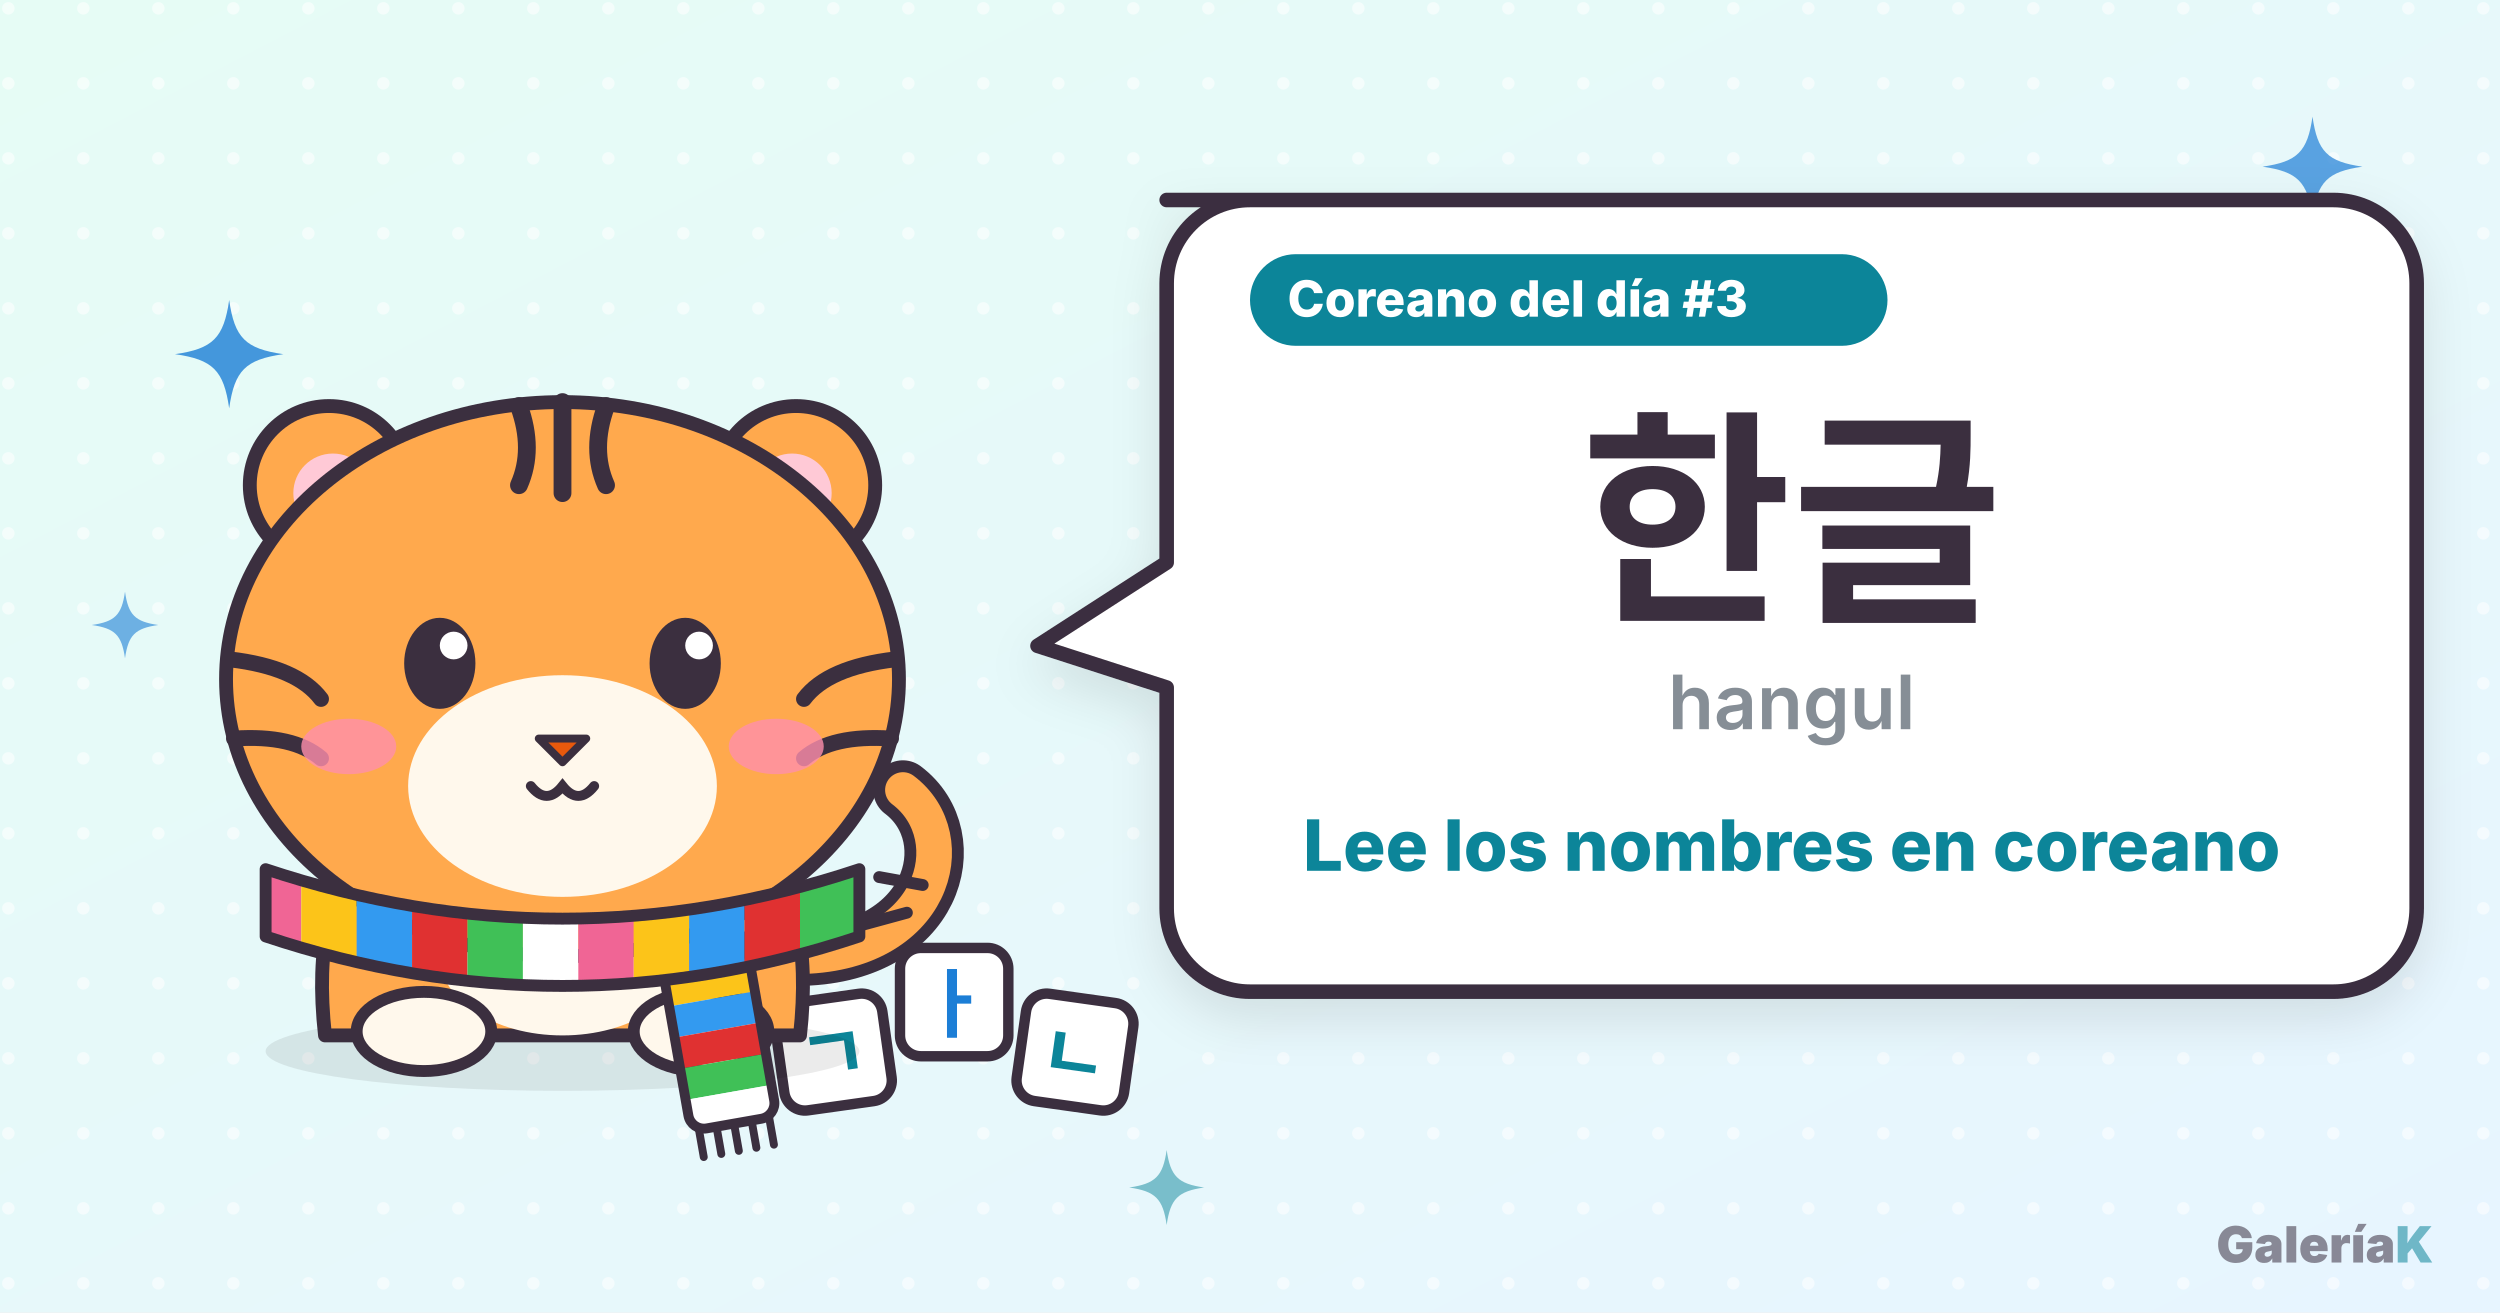
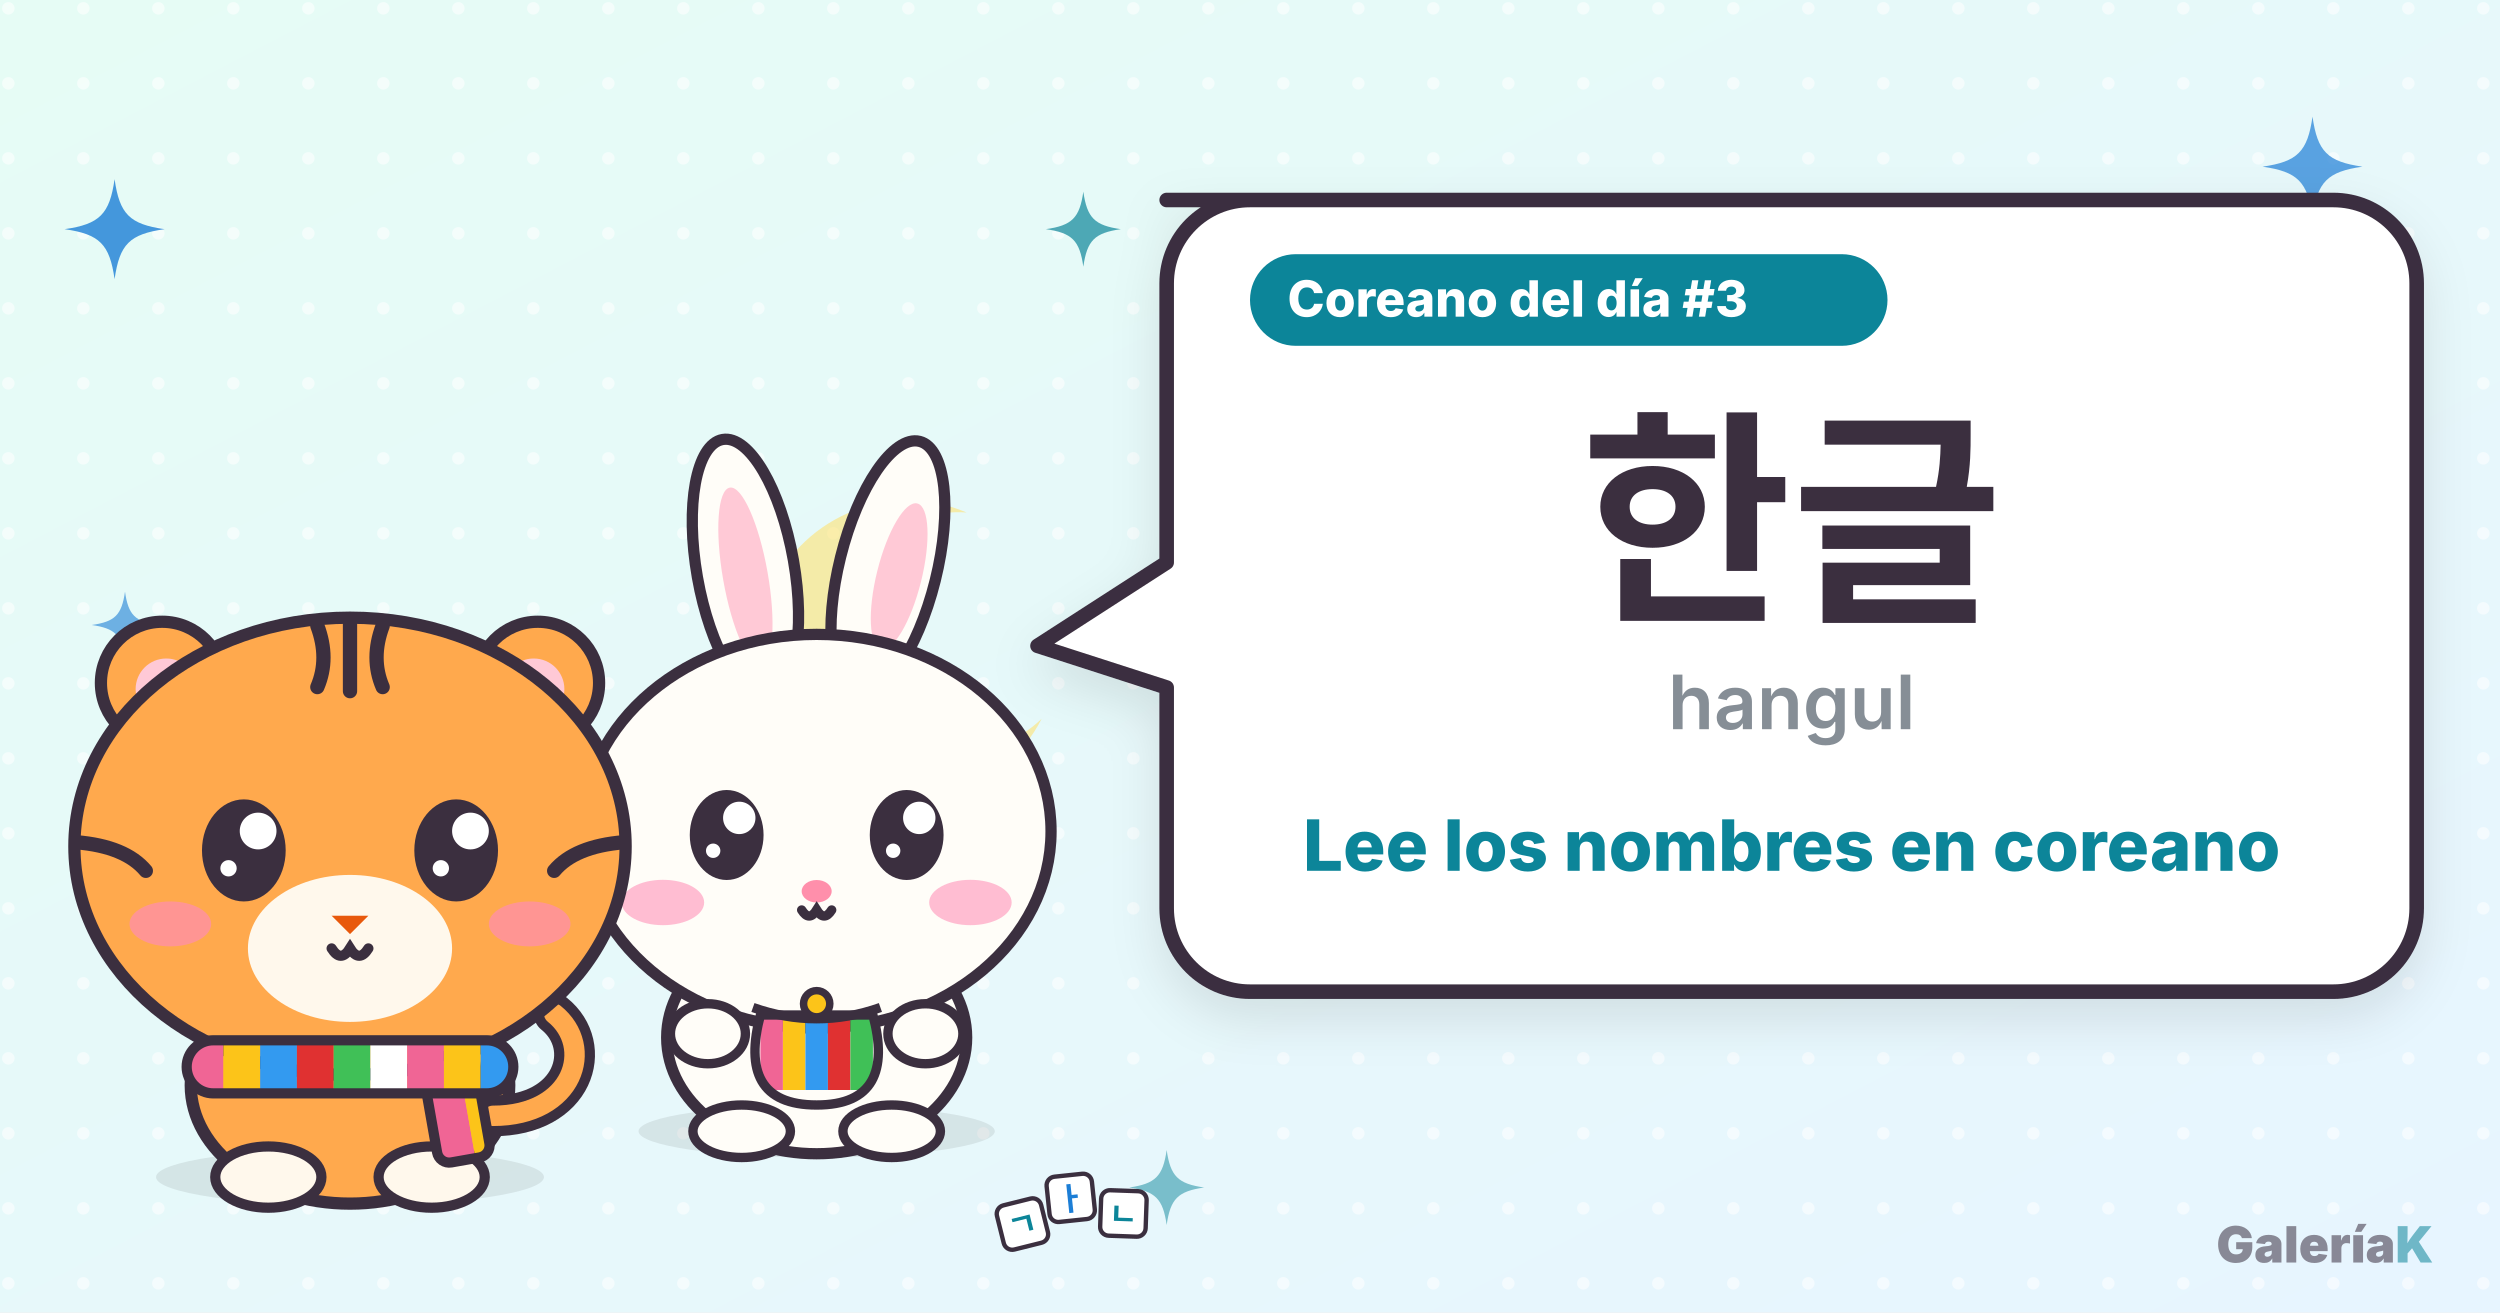
<svg xmlns="http://www.w3.org/2000/svg" viewBox="0 0 1200 630" width="1200" height="630" role="img" aria-label="Coreano del día #3: 한글 (hangul) — Lee los nombres en coreano">
  <defs>
    <linearGradient id="bg" x1="0" y1="0" x2="1" y2="1">
      <stop offset="0" stop-color="#e6fcf5" />
      <stop offset="1" stop-color="#e7f5ff" />
    </linearGradient>
    <filter id="sh" x="-20%" y="-20%" width="140%" height="140%">
      <feDropShadow dx="0" dy="10" stdDeviation="12" flood-color="#000" flood-opacity=".10" />
    </filter>
    <pattern id="dots" width="36" height="36" patternUnits="userSpaceOnUse">
      <circle cx="4" cy="4" r="3" fill="#fff" opacity=".55" />
    </pattern>
  </defs>
  <rect width="1200" height="630" fill="url(#bg)" />
  <rect width="1200" height="630" fill="url(#dots)" />
  <path transform="translate(1110 80) scale(1.2)" d="M0-20C2-6 6-2 20 0 6 2 2 6 0 20-2 6-6 2-20 0-6-2-2-6 0-20z" fill="#1c7ed6" opacity="0.7" />
  <path transform="translate(560 570) scale(0.9)" d="M0-20C2-6 6-2 20 0 6 2 2 6 0 20-2 6-6 2-20 0-6-2-2-6 0-20z" fill="#0c8599" opacity="0.5" />
  <path transform="translate(60 300) scale(0.8)" d="M0-20C2-6 6-2 20 0 6 2 2 6 0 20-2 6-6 2-20 0-6-2-2-6 0-20z" fill="#1c7ed6" opacity="0.6" />
-   <g transform="translate(400 505) rotate(-8)">
-     <rect x="-26" y="-26" width="52" height="52" rx="10" fill="#fff" stroke="#3b2f3f" stroke-width="5" />
-     <text y="14" text-anchor="middle" font-family="'Noto Sans KR','Apple SD Gothic Neo','Malgun Gothic',Inter,Arial,sans-serif" font-size="36" font-weight="900" fill="#0c8599">ㄱ</text>
+   <path transform="translate(55 110) scale(1.2)" d="M0-20C2-6 6-2 20 0 6 2 2 6 0 20-2 6-6 2-20 0-6-2-2-6 0-20z" fill="#1c7ed6" opacity="0.8" />
+   <path transform="translate(520 110) scale(0.9)" d="M0-20C2-6 6-2 20 0 6 2 2 6 0 20-2 6-6 2-20 0-6-2-2-6 0-20z" fill="#0c8599" opacity="0.7" />
+   <g transform="translate(392 408) scale(.9)">
+     <path d="M120-70a80 80 0 1 1-40-110a64 64 0 1 0 40 110z" fill="#ffe066" opacity=".55" />
+     <ellipse cx="0" cy="150" rx="95" ry="14" fill="#000" opacity=".08" />
+     <ellipse cx="-38" cy="-150" rx="26" ry="70" fill="#fffdf8" stroke="#3b2f3f" stroke-width="6" transform="rotate(-10 -38 -150)" />
+     <ellipse cx="38" cy="-150" rx="26" ry="70" fill="#fffdf8" stroke="#3b2f3f" stroke-width="6" transform="rotate(14 38 -150)" />
+     <ellipse cx="-38" cy="-146" rx="12" ry="48" fill="#ffc9d6" transform="rotate(-10 -38 -146)" />
+     <path d="M30-110c10-30 40-40 50-70" fill="none" stroke="#3b2f3f" stroke-width="0" />
+     <ellipse cx="44" cy="-146" rx="12" ry="40" fill="#ffc9d6" transform="rotate(14 44 -146)" />
+     <ellipse cx="0" cy="100" rx="80" ry="62" fill="#fffdf8" stroke="#3b2f3f" stroke-width="6" />
+     <ellipse cx="-40" cy="150" rx="26" ry="14" fill="#fffdf8" stroke="#3b2f3f" stroke-width="5" />
+     <ellipse cx="40" cy="150" rx="26" ry="14" fill="#fffdf8" stroke="#3b2f3f" stroke-width="5" />
+     <ellipse cx="0" cy="-10" rx="125" ry="105" fill="#fffdf8" stroke="#3b2f3f" stroke-width="6" />
+     <ellipse cx="-48" cy="-8" rx="19.68" ry="24" fill="#3b2f3f" />
+     <circle cx="-41.28" cy="-17.12" r="8.64" fill="#fff" />
+     <circle cx="-55.2" cy="0.4" r="3.84" fill="#fff" />
+     <ellipse cx="48" cy="-8" rx="19.68" ry="24" fill="#3b2f3f" />
+     <circle cx="54.72" cy="-17.12" r="8.64" fill="#fff" />
+     <circle cx="40.8" cy="0.4" r="3.84" fill="#fff" />
+     <ellipse cx="-82" cy="28" rx="22" ry="12.1" fill="#ffa8c5" opacity=".75" />
+     <ellipse cx="82" cy="28" rx="22" ry="12.1" fill="#ffa8c5" opacity=".75" />
+     <ellipse cx="0" cy="22" rx="8" ry="6" fill="#ff8fab" />
+     <path d="M-8 32q4.0 6.4 8 0q4.0 6.4 8 0" fill="none" stroke="#3b2f3f" stroke-width="5" stroke-linecap="round" />
+     <g transform="translate(0 88)">
+       <clipPath id="c2">
+         <path d="M-30 0h60c8 30 0 48-30 48s-38-18-30-48z" />
+       </clipPath>
+       <g clip-path="url(#c2)">
+         <rect x="-30" y="0" width="12" height="40" fill="#f06595" />
+         <rect x="-18" y="0" width="12" height="40" fill="#fcc419" />
+         <rect x="-6" y="0" width="12" height="40" fill="#339af0" />
+         <rect x="6" y="0" width="12" height="40" fill="#e03131" />
+         <rect x="18" y="0" width="12" height="40" fill="#40c057" />
+       </g>
+       <path d="M-30 0h60c8 30 0 48-30 48s-38-18-30-48z" fill="none" stroke="#3b2f3f" stroke-width="5" />
+       <path d="M-34-4q34 12 68 0" stroke="#3b2f3f" stroke-width="5" fill="none" />
+       <circle cx="0" cy="-6" r="7" fill="#fcc419" stroke="#3b2f3f" stroke-width="4" />
+     </g>
+     <ellipse cx="-58" cy="98" rx="20" ry="16" fill="#fffdf8" stroke="#3b2f3f" stroke-width="5" />
+     <ellipse cx="58" cy="98" rx="20" ry="16" fill="#fffdf8" stroke="#3b2f3f" stroke-width="5" />
  </g>
-   <g transform="translate(458 481) rotate(0)">
-     <rect x="-26" y="-26" width="52" height="52" rx="10" fill="#fff" stroke="#3b2f3f" stroke-width="5" />
-     <text y="14" text-anchor="middle" font-family="'Noto Sans KR','Apple SD Gothic Neo','Malgun Gothic',Inter,Arial,sans-serif" font-size="36" font-weight="900" fill="#1c7ed6">ㅏ</text>
+   <g transform="translate(168 418) scale(.98)">
+     <ellipse cx="0" cy="150" rx="95" ry="14" fill="#000" opacity=".08" />
+     <ellipse cx="0" cy="105" rx="78" ry="58" fill="#ffa94d" stroke="#3b2f3f" stroke-width="6" />
+     <ellipse cx="-40" cy="150" rx="26" ry="15" fill="#fff8ec" stroke="#3b2f3f" stroke-width="5" />
+     <ellipse cx="40" cy="150" rx="26" ry="15" fill="#fff8ec" stroke="#3b2f3f" stroke-width="5" />
+     <path d="M70 120c40 0 50-34 30-50" fill="none" stroke="#3b2f3f" stroke-width="20" stroke-linecap="round" />
+     <path d="M70 120c40 0 50-34 30-50" fill="none" stroke="#ffa94d" stroke-width="10" stroke-linecap="round" />
+     <circle cx="-92" cy="-92" r="30" fill="#ffa94d" stroke="#3b2f3f" stroke-width="6" />
+     <circle cx="92" cy="-92" r="30" fill="#ffa94d" stroke="#3b2f3f" stroke-width="6" />
+     <circle cx="-90" cy="-89" r="15" fill="#ffc9d6" />
+     <circle cx="90" cy="-89" r="15" fill="#ffc9d6" />
+     <ellipse cx="0" cy="-12" rx="135" ry="112" fill="#ffa94d" stroke="#3b2f3f" stroke-width="6" />
+     <path d="M-16-120q6 16 0 30M0-122v34M16-120q-6 16 0 30" fill="none" stroke="#3b2f3f" stroke-width="7" stroke-linecap="round" />
+     <path d="M-134-14q24 2 34 14M134-14q-24 2-34 14" fill="none" stroke="#3b2f3f" stroke-width="7" stroke-linecap="round" />
+     <ellipse cx="0" cy="38" rx="50" ry="36" fill="#fff8ec" />
+     <ellipse cx="-52" cy="-10" rx="20.5" ry="25" fill="#3b2f3f" />
+     <circle cx="-45.0" cy="-19.5" r="9.0" fill="#fff" />
+     <circle cx="-59.5" cy="-1.25" r="4.0" fill="#fff" />
+     <ellipse cx="52" cy="-10" rx="20.5" ry="25" fill="#3b2f3f" />
+     <circle cx="59.0" cy="-19.5" r="9.0" fill="#fff" />
+     <circle cx="44.5" cy="-1.25" r="4.0" fill="#fff" />
+     <ellipse cx="-88" cy="26" rx="20" ry="11.0" fill="#ff8fab" opacity=".75" />
+     <ellipse cx="88" cy="26" rx="20" ry="11.0" fill="#ff8fab" opacity=".75" />
+     <path d="M-9 22h18l-9 9z" fill="#e8590c" />
+     <path d="M-9 38q4.5 7.2 9 0q4.5 7.2 9 0" fill="none" stroke="#3b2f3f" stroke-width="5" stroke-linecap="round" />
+     <g transform="translate(52 116) rotate(-10)">
+       <clipPath id="c1b">
+         <rect x="-13.0" y="-26.0" width="26" height="52" rx="6" />
+       </clipPath>
+       <g clip-path="url(#c1b)">
+         <rect x="-13.0" y="-26.0" width="18" height="52" fill="#f06595" />
+         <rect x="5.0" y="-26.0" width="18" height="52" fill="#fcc419" />
+         <rect x="23.0" y="-26.0" width="18" height="52" fill="#339af0" />
+       </g>
+       <rect x="-13.0" y="-26.0" width="26" height="52" rx="6" fill="none" stroke="#3b2f3f" stroke-width="5" />
+     </g>
+     <g transform="translate(0 96)">
+       <clipPath id="c1">
+         <rect x="-80.0" y="-13.0" width="160" height="26" rx="13" />
+       </clipPath>
+       <g clip-path="url(#c1)">
+         <rect x="-80.0" y="-13.0" width="18" height="26" fill="#f06595" />
+         <rect x="-62.0" y="-13.0" width="18" height="26" fill="#fcc419" />
+         <rect x="-44.0" y="-13.0" width="18" height="26" fill="#339af0" />
+         <rect x="-26.0" y="-13.0" width="18" height="26" fill="#e03131" />
+         <rect x="-8.0" y="-13.0" width="18" height="26" fill="#40c057" />
+         <rect x="10.0" y="-13.0" width="18" height="26" fill="#fff" />
+         <rect x="28.0" y="-13.0" width="18" height="26" fill="#f06595" />
+         <rect x="46.0" y="-13.0" width="18" height="26" fill="#fcc419" />
+         <rect x="64.0" y="-13.0" width="18" height="26" fill="#339af0" />
+         <rect x="82.0" y="-13.0" width="18" height="26" fill="#e03131" />
+       </g>
+       <rect x="-80.0" y="-13.0" width="160" height="26" rx="13" fill="none" stroke="#3b2f3f" stroke-width="5" />
+     </g>
  </g>
-   <g transform="translate(516 505) rotate(8)">
-     <rect x="-26" y="-26" width="52" height="52" rx="10" fill="#fff" stroke="#3b2f3f" stroke-width="5" />
-     <text y="14" text-anchor="middle" font-family="'Noto Sans KR','Apple SD Gothic Neo','Malgun Gothic',Inter,Arial,sans-serif" font-size="36" font-weight="900" fill="#0c8599">ㄴ</text>
-   </g>
-   <path transform="translate(110 170) scale(1.3)" d="M0-20C2-6 6-2 20 0 6 2 2 6 0 20-2 6-6 2-20 0-6-2-2-6 0-20z" fill="#1c7ed6" opacity="0.8" />
-   <g transform="translate(270 345) scale(0.95)">
-     <ellipse cx="0" cy="168" rx="150" ry="20" fill="#000" opacity=".08" />
-     <path d="M118 120c70 0 86-60 54-84" fill="none" stroke="#3b2f3f" stroke-width="30" stroke-linecap="round" />
-     <path d="M118 120c70 0 86-60 54-84" fill="none" stroke="#ffa94d" stroke-width="18" stroke-linecap="round" />
-     <path d="M160 80l22 4M152 104l22-6" stroke="#3b2f3f" stroke-width="6" stroke-linecap="round" />
-     <path d="M-120 160c-10-90 30-130 120-130s130 40 120 130z" fill="#ffa94d" stroke="#3b2f3f" stroke-width="7" stroke-linejoin="round" />
-     <ellipse cx="0" cy="120" rx="62" ry="40" fill="#fff8ec" />
-     <ellipse cx="-70" cy="158" rx="34" ry="20" fill="#fff8ec" stroke="#3b2f3f" stroke-width="6" />
-     <ellipse cx="70" cy="158" rx="34" ry="20" fill="#fff8ec" stroke="#3b2f3f" stroke-width="6" />
-     <circle cx="-118" cy="-118" r="40" fill="#ffa94d" stroke="#3b2f3f" stroke-width="7" />
-     <circle cx="118" cy="-118" r="40" fill="#ffa94d" stroke="#3b2f3f" stroke-width="7" />
-     <circle cx="-116" cy="-114" r="20" fill="#ffc9d6" />
-     <circle cx="116" cy="-114" r="20" fill="#ffc9d6" />
-     <ellipse cx="0" cy="-20" rx="170" ry="140" fill="#ffa94d" stroke="#3b2f3f" stroke-width="7" />
-     <path d="M-22-158q8 22 0 40M0-160v46M22-158q-8 22 0 40" fill="none" stroke="#3b2f3f" stroke-width="9" stroke-linecap="round" />
-     <path d="M-168-30q34 4 46 20M-166 10q30-2 44 10M168-30q-34 4-46 20M166 10q-30-2-44 10" fill="none" stroke="#3b2f3f" stroke-width="8" stroke-linecap="round" />
-     <ellipse cx="0" cy="34" rx="78" ry="56" fill="#fff8ec" />
-     <ellipse cx="-62" cy="-28" rx="18" ry="23" fill="#3b2f3f" />
-     <ellipse cx="62" cy="-28" rx="18" ry="23" fill="#3b2f3f" />
-     <circle cx="-55" cy="-37" r="7" fill="#fff" />
-     <circle cx="69" cy="-37" r="7" fill="#fff" />
-     <ellipse cx="-108" cy="14" rx="24" ry="14" fill="#ff8fab" opacity=".8" />
-     <ellipse cx="108" cy="14" rx="24" ry="14" fill="#ff8fab" opacity=".8" />
-     <path d="M-12 10h24l-12 12z" fill="#e8590c" stroke="#3b2f3f" stroke-width="4" stroke-linejoin="round" />
-     <g>
-       <path d="M-16 34q8 10 16 0q8 10 16 0" fill="none" stroke="#3b2f3f" stroke-width="5" stroke-linecap="round" />
+   <g transform="translate(515 585) scale(.42) rotate(-6)">
+     <g transform="translate(-58 0) rotate(-8)">
+       <rect x="-26" y="-26" width="52" height="52" rx="10" fill="#fff" stroke="#3b2f3f" stroke-width="5" />
+       <text y="14" text-anchor="middle" font-family="'Noto Sans KR','Apple SD Gothic Neo','Malgun Gothic',Inter,Arial,sans-serif" font-size="36" font-weight="900" fill="#0c8599">ㄱ</text>
    </g>
-     <g transform="translate(0 92)">
-       <g transform="translate(70 18) rotate(-10)">
-         <clipPath id="se">
-           <rect x="-22" y="0" width="44" height="96" rx="8" />
-         </clipPath>
-         <g clip-path="url(#se)">
-           <rect x="-22" y="0" width="44" height="16" fill="#f06595" />
-           <rect x="-22" y="16" width="44" height="16" fill="#fcc419" />
-           <rect x="-22" y="32" width="44" height="16" fill="#339af0" />
-           <rect x="-22" y="48" width="44" height="16" fill="#e03131" />
-           <rect x="-22" y="64" width="44" height="16" fill="#40c057" />
-           <rect x="-22" y="80" width="44" height="16" fill="#fff" />
-         </g>
-         <rect x="-22" y="0" width="44" height="96" rx="8" fill="none" stroke="#3b2f3f" stroke-width="5" />
-         <path d="M-18 96v14" stroke="#3b2f3f" stroke-width="4" stroke-linecap="round" />
-         <path d="M-9 96v14" stroke="#3b2f3f" stroke-width="4" stroke-linecap="round" />
-         <path d="M0 96v14" stroke="#3b2f3f" stroke-width="4" stroke-linecap="round" />
-         <path d="M9 96v14" stroke="#3b2f3f" stroke-width="4" stroke-linecap="round" />
-         <path d="M18 96v14" stroke="#3b2f3f" stroke-width="4" stroke-linecap="round" />
-       </g>
-       <clipPath id="sc">
-         <path d="M-150-16Q0 34 150-16L150 18Q0 68-150 18Z" />
-       </clipPath>
-       <g clip-path="url(#sc)">
-         <rect x="-160" y="-40" width="28" height="140" fill="#f06595" />
-         <rect x="-132" y="-40" width="28" height="140" fill="#fcc419" />
-         <rect x="-104" y="-40" width="28" height="140" fill="#339af0" />
-         <rect x="-76" y="-40" width="28" height="140" fill="#e03131" />
-         <rect x="-48" y="-40" width="28" height="140" fill="#40c057" />
-         <rect x="-20" y="-40" width="28" height="140" fill="#fff" />
-         <rect x="8" y="-40" width="28" height="140" fill="#f06595" />
-         <rect x="36" y="-40" width="28" height="140" fill="#fcc419" />
-         <rect x="64" y="-40" width="28" height="140" fill="#339af0" />
-         <rect x="92" y="-40" width="28" height="140" fill="#e03131" />
-         <rect x="120" y="-40" width="28" height="140" fill="#40c057" />
-         <rect x="148" y="-40" width="28" height="140" fill="#fff" />
-       </g>
-       <path d="M-150-16Q0 34 150-16L150 18Q0 68-150 18Z" fill="none" stroke="#3b2f3f" stroke-width="6" stroke-linejoin="round" />
+     <g transform="translate(0 -24) rotate(0)">
+       <rect x="-26" y="-26" width="52" height="52" rx="10" fill="#fff" stroke="#3b2f3f" stroke-width="5" />
+       <text y="14" text-anchor="middle" font-family="'Noto Sans KR','Apple SD Gothic Neo','Malgun Gothic',Inter,Arial,sans-serif" font-size="36" font-weight="900" fill="#1c7ed6">ㅏ</text>
+     </g>
+     <g transform="translate(58 0) rotate(8)">
+       <rect x="-26" y="-26" width="52" height="52" rx="10" fill="#fff" stroke="#3b2f3f" stroke-width="5" />
+       <text y="14" text-anchor="middle" font-family="'Noto Sans KR','Apple SD Gothic Neo','Malgun Gothic',Inter,Arial,sans-serif" font-size="36" font-weight="900" fill="#0c8599">ㄴ</text>
    </g>
  </g>
  <g filter="url(#sh)">
    <path d="M560 96h560a40 40 0 0 1 40 40v300a40 40 0 0 1-40 40H600a40 40 0 0 1-40-40V330l-62-20 62-40V136a40 40 0 0 1 40-40z" fill="#fff" stroke="#3b2f3f" stroke-width="7" stroke-linejoin="round" />
  </g>
  <rect x="600" y="122" width="306" height="44" rx="22" fill="#0c8599" />
  <text x="618" y="152" font-family="'Noto Sans KR','Apple SD Gothic Neo','Malgun Gothic',Inter,Arial,sans-serif" font-size="24" font-weight="800" fill="#fff">Coreano del día #3</text>
  <text x="860" y="290" text-anchor="middle" font-family="'Noto Sans KR','Apple SD Gothic Neo','Malgun Gothic',Inter,Arial,sans-serif" font-size="110" font-weight="900" fill="#3b2f3f">한글</text>
  <text x="860" y="350" text-anchor="middle" font-family="'Noto Sans KR','Apple SD Gothic Neo','Malgun Gothic',Inter,Arial,sans-serif" font-size="36" font-weight="600" fill="#868e96">hangul</text>
  <text x="860" y="418" text-anchor="middle" font-family="'Noto Sans KR','Apple SD Gothic Neo','Malgun Gothic',Inter,Arial,sans-serif" font-size="34" font-weight="800" fill="#0c8599">Lee los nombres en coreano</text>
  <text x="1168" y="606" text-anchor="end" font-family="'Noto Sans KR','Apple SD Gothic Neo','Malgun Gothic',Inter,Arial,sans-serif" font-size="24" font-weight="900" fill="#3b2f3f" opacity=".55">Galería<tspan fill="#0c8599">K</tspan>
  </text>
</svg>
